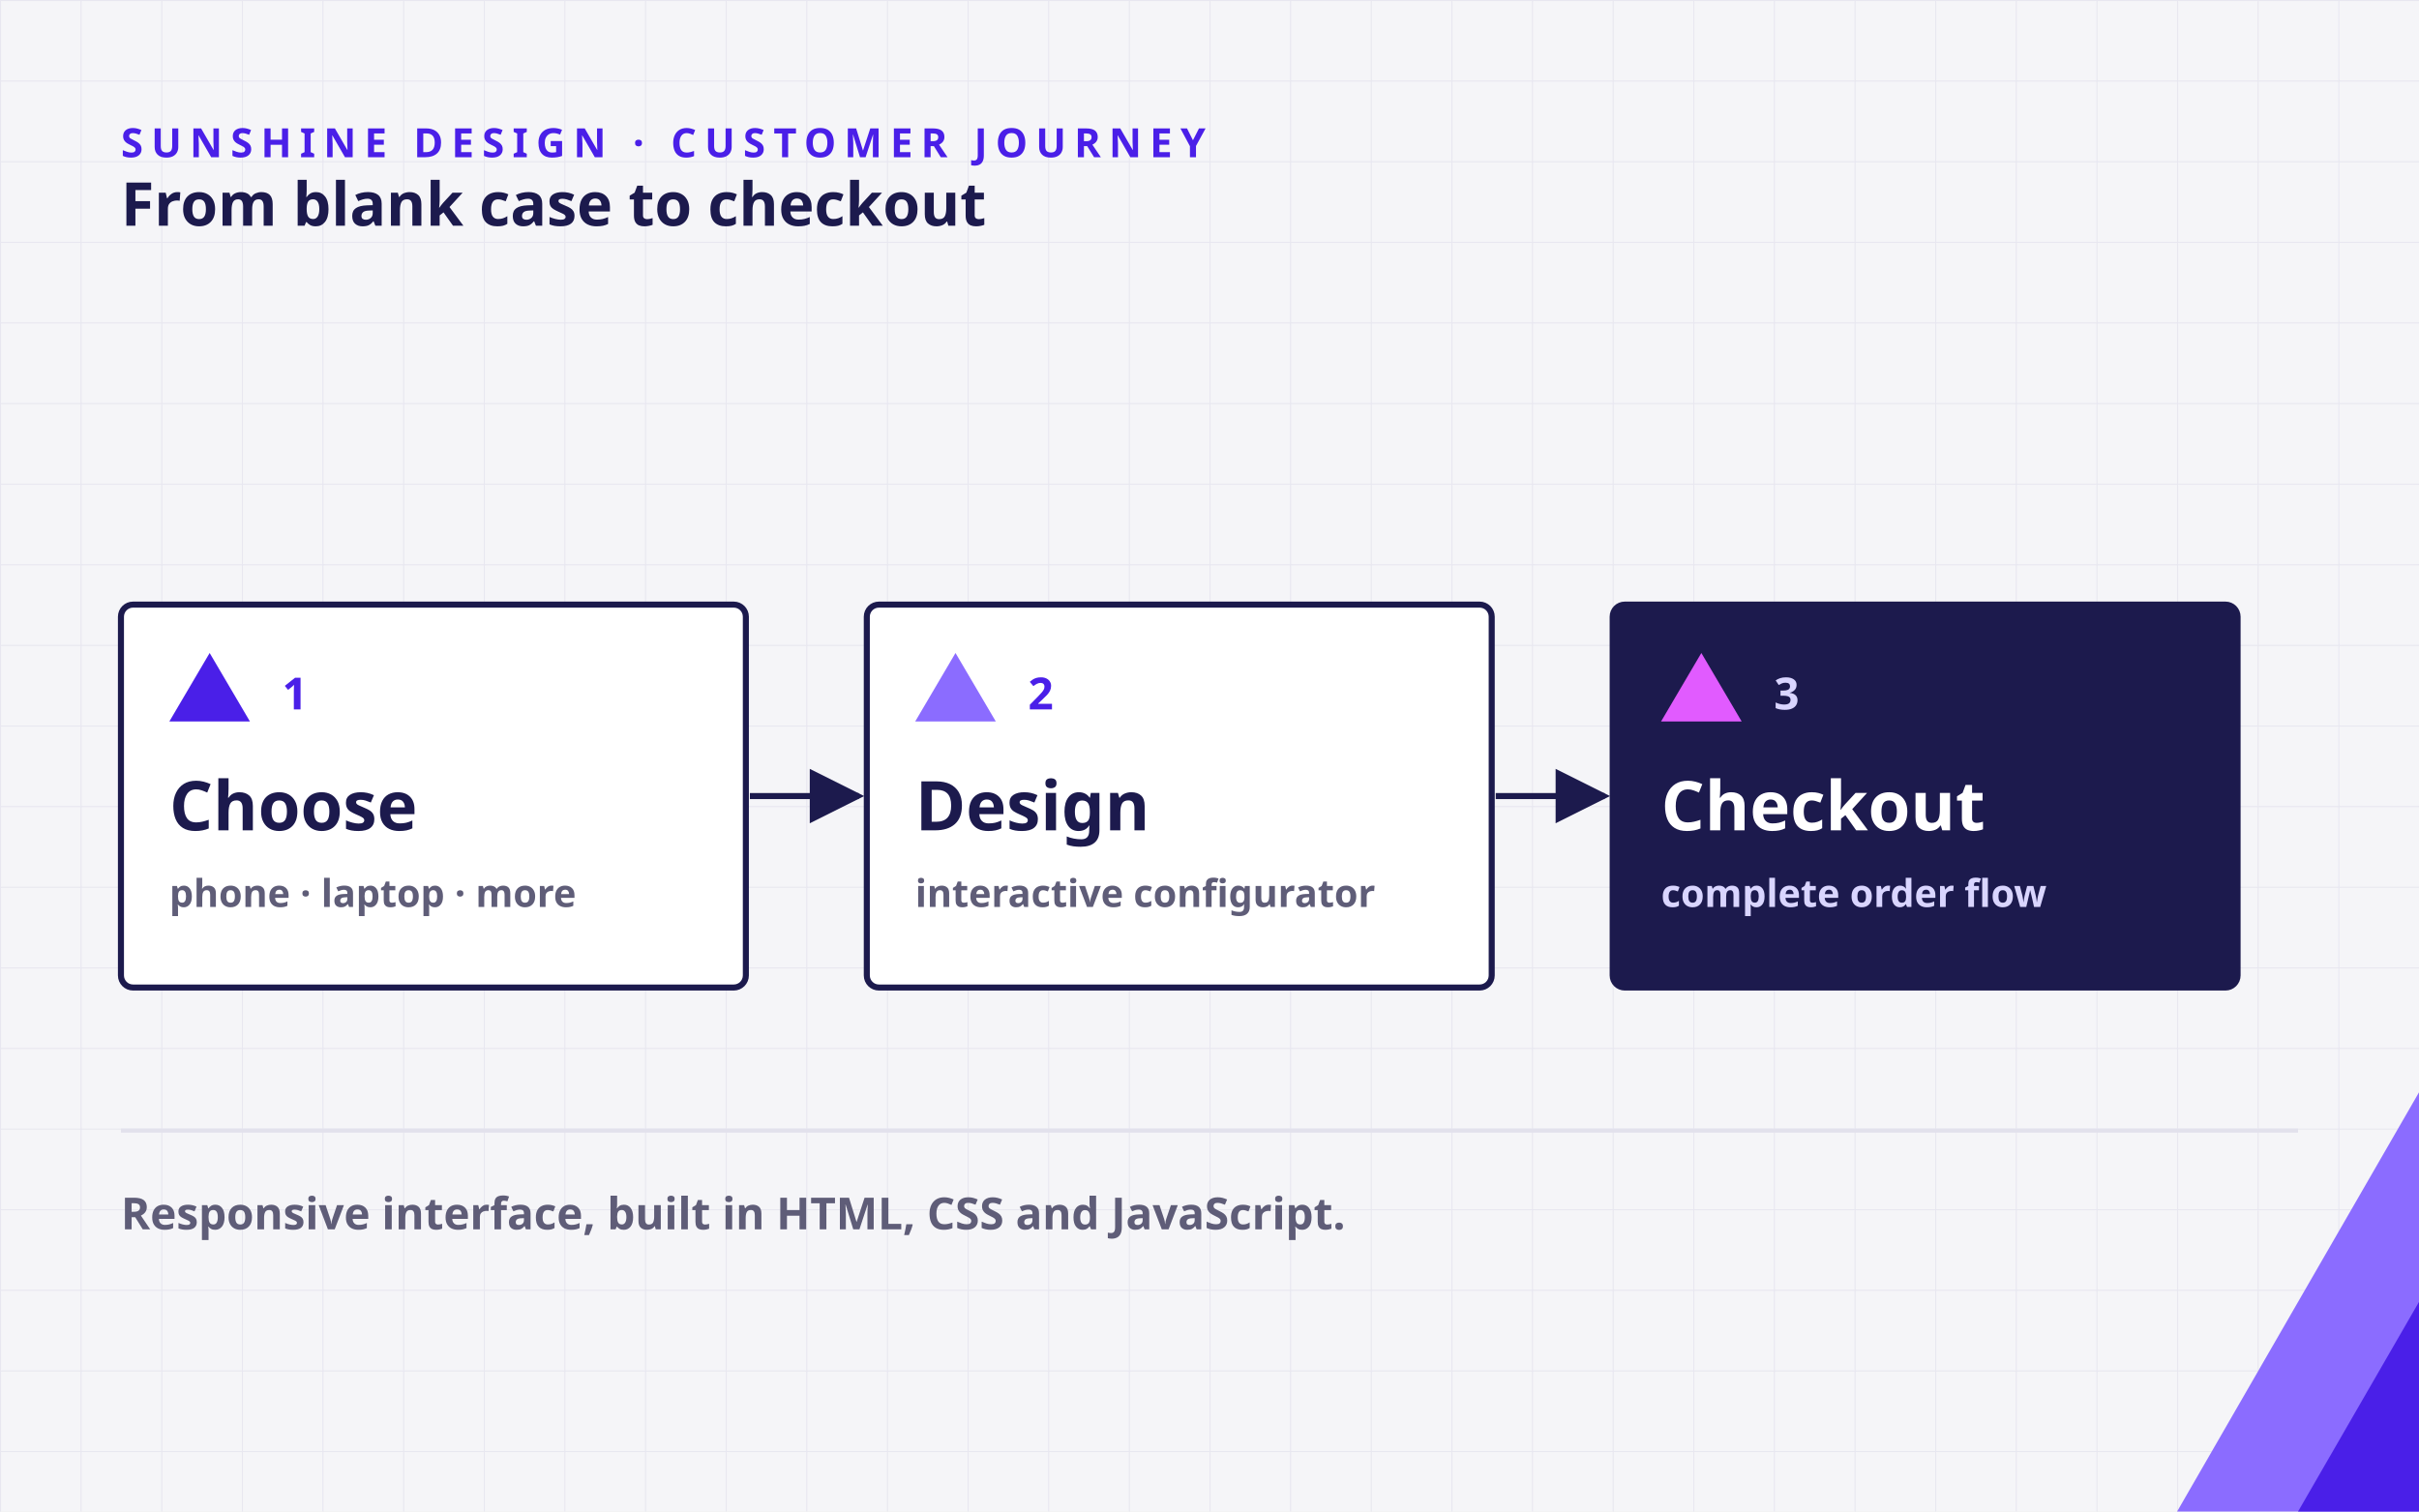
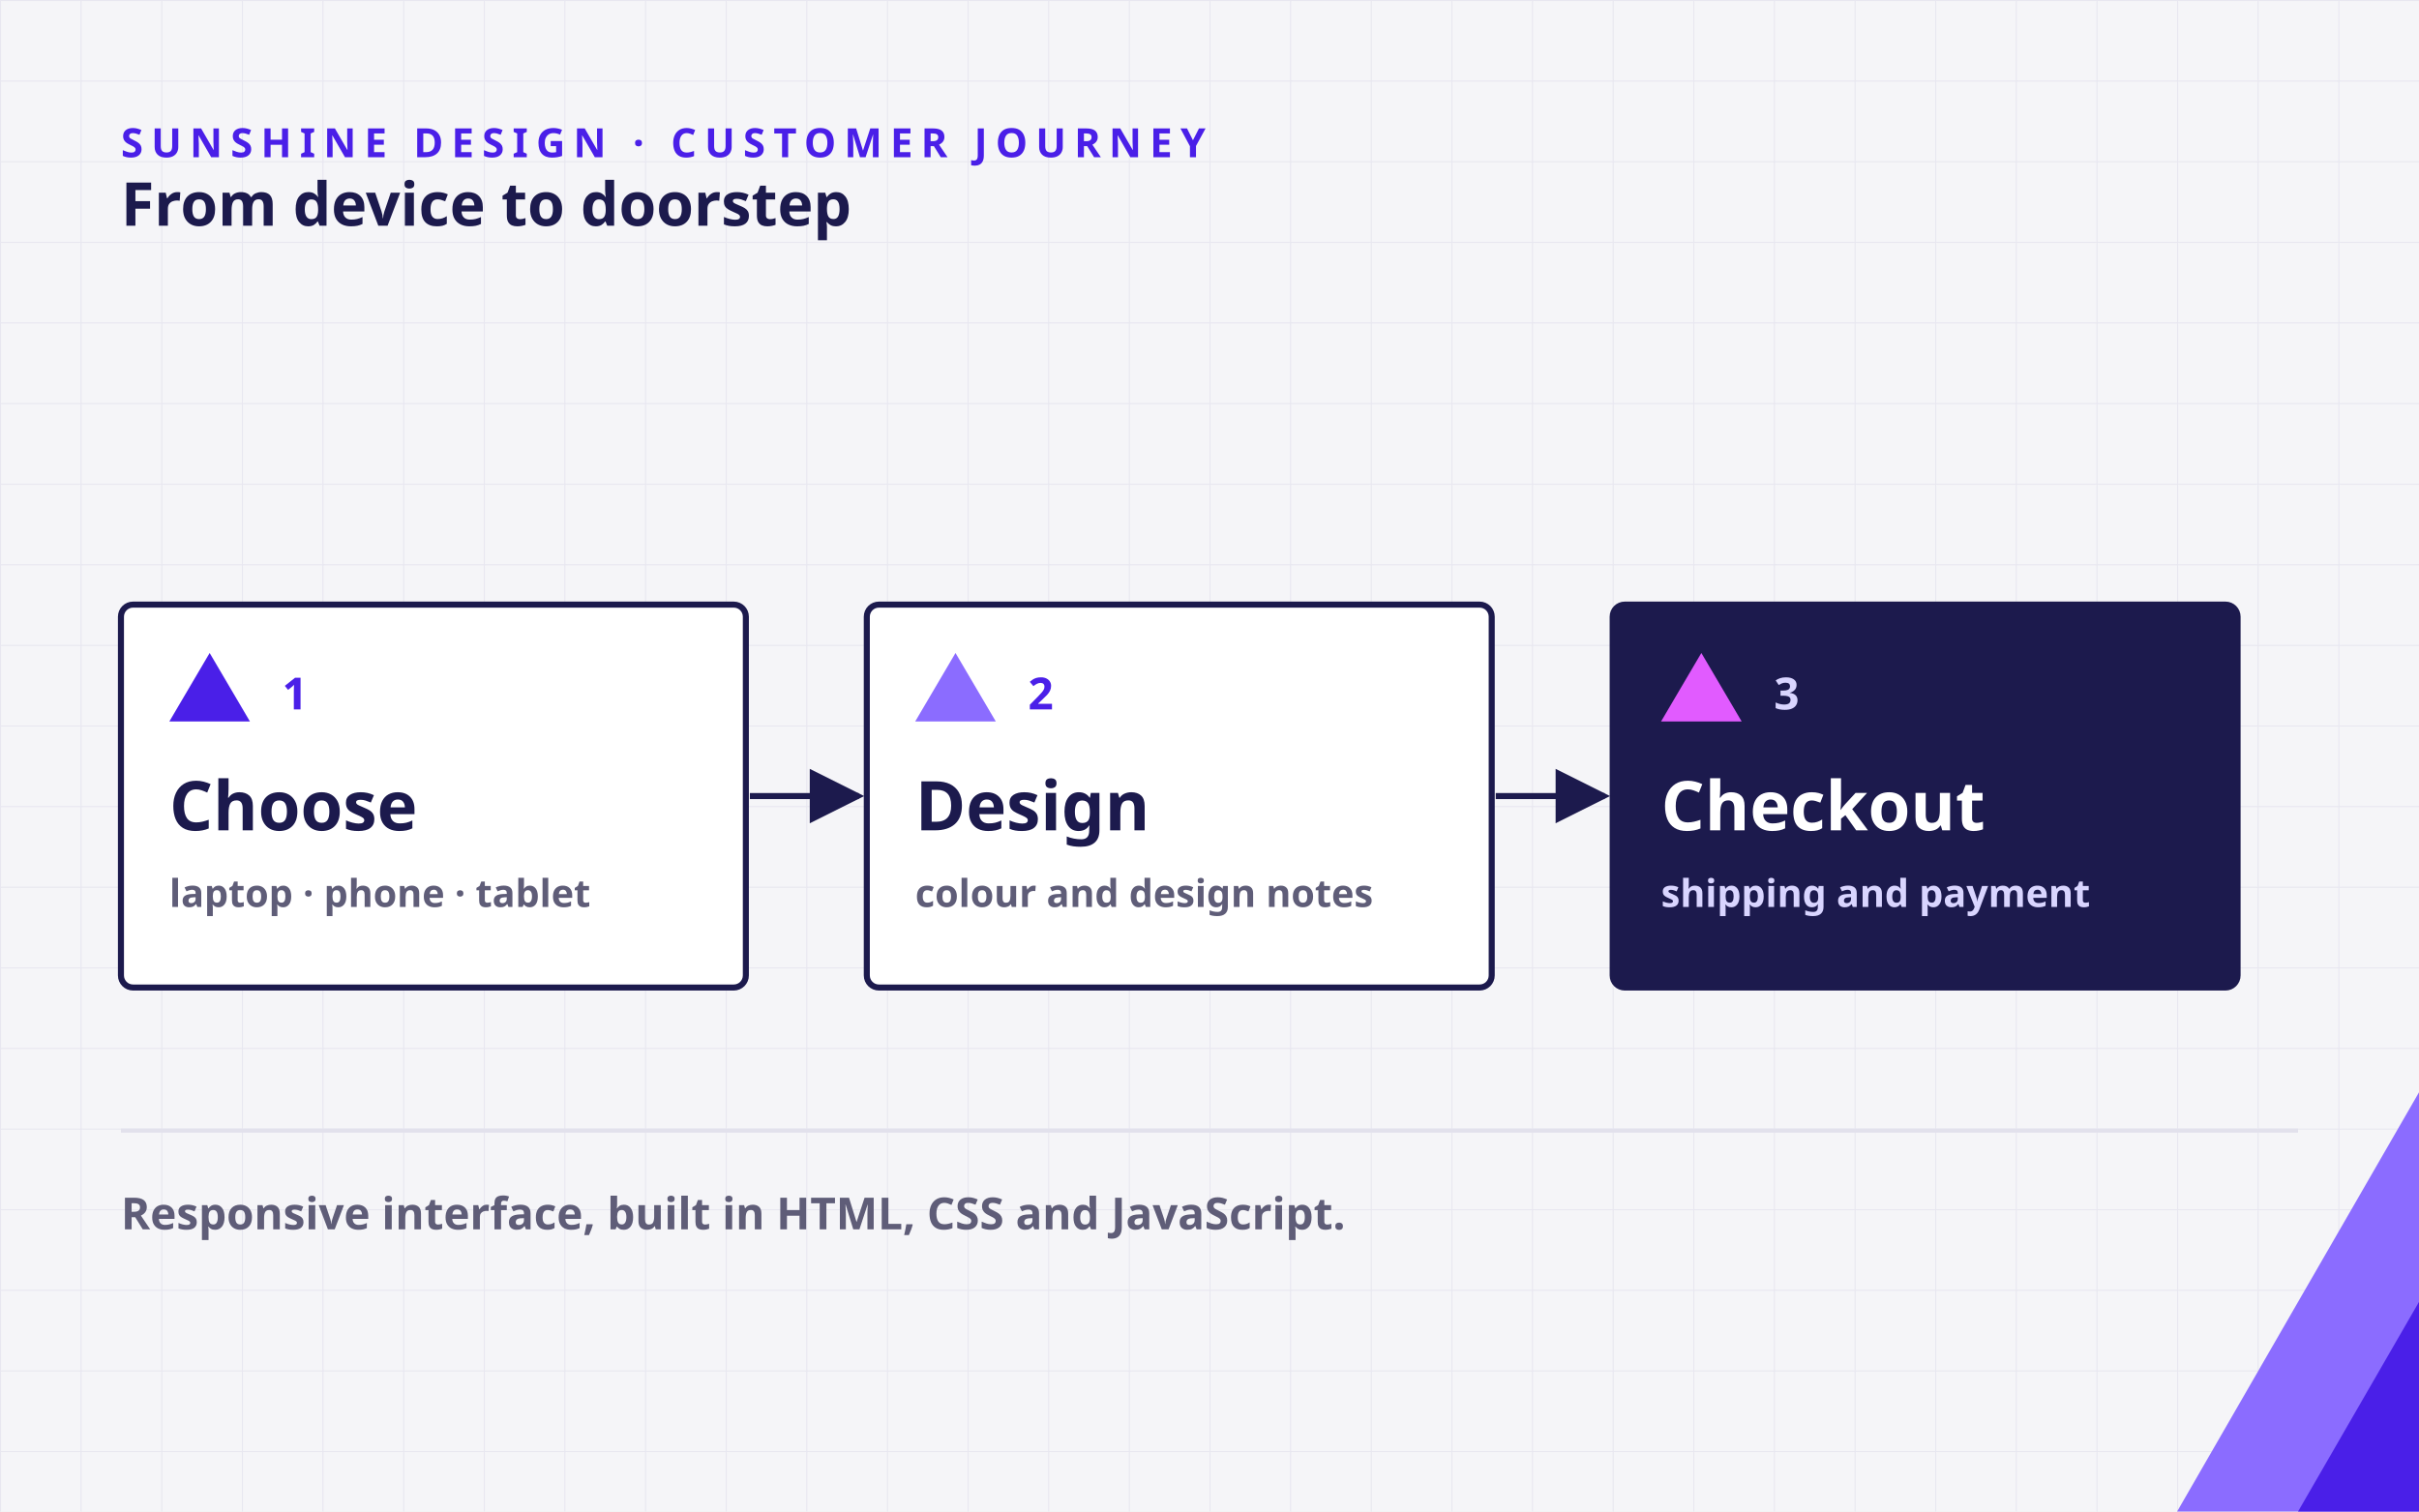
<svg xmlns="http://www.w3.org/2000/svg" viewBox="0 0 1200 750" width="1200" height="750">
  <rect width="1200" height="750" fill="#f5f5f8" />
  <defs>
    <marker id="a" viewBox="0 0 10 10" refX="9" refY="5" markerWidth="9" markerHeight="9" orient="auto">
      <path d="M0 0L10 5L0 10z" fill="#1c1a4d" />
    </marker>
    <marker id="r" viewBox="0 0 10 10" refX="9" refY="5" markerWidth="9" markerHeight="9" orient="auto">
      <path d="M0 0L10 5L0 10z" fill="#e15bff" />
    </marker>
    <pattern id="grid" width="40" height="40" patternUnits="userSpaceOnUse">
      <path d="M40 0H0V40" fill="none" stroke="#e2e1ec" stroke-width="1" />
    </pattern>
  </defs>
  <rect width="1200" height="750" fill="url(#grid)" opacity=".7" />
  <polygon points="1080,750 1200,542 1200,750" fill="#8b6cff" />
  <polygon points="1140,750 1200,646 1200,750" fill="#4a1fe8" />
  <text x="60" y="78" style="font-family:'Source Sans 3',Segoe UI,system-ui,sans-serif;font-size:20px;font-weight:800;letter-spacing:4px" fill="#4a1fe8">SUNSHINE DESIGN · CUSTOMER JOURNEY</text>
-   <text x="60" y="112" text-anchor="start" style="font-family:'Source Sans 3',Segoe UI,system-ui,sans-serif;font-size:30px;font-weight:800" fill="#1c1a4d">From blank case to checkout</text>
+   <text x="60" y="112" text-anchor="start" style="font-family:'Source Sans 3',Segoe UI,system-ui,sans-serif;font-size:30px;font-weight:800" fill="#1c1a4d">From device to doorstep</text>
  <rect x="60" y="300" width="310" height="190" rx="6" fill="#fff" stroke="#1c1a4d" stroke-width="3" />
  <polygon points="84,358 104,324 124,358" fill="#4a1fe8" />
  <text x="140" y="352" text-anchor="start" style="font-family:'Source Sans 3',Segoe UI,system-ui,sans-serif;font-size:22px;font-weight:800" fill="#4a1fe8">1</text>
  <text x="84" y="412" text-anchor="start" style="font-family:'Source Sans 3',Segoe UI,system-ui,sans-serif;font-size:34px;font-weight:900" fill="#1c1a4d">Choose</text>
-   <text x="84" y="450" text-anchor="start" style="font-family:'Source Sans 3',Segoe UI,system-ui,sans-serif;font-size:19px;font-weight:600" fill="#5f5d78">phone · laptop · more</text>
+   <text x="84" y="450" text-anchor="start" style="font-family:'Source Sans 3',Segoe UI,system-ui,sans-serif;font-size:19px;font-weight:600" fill="#5f5d78">laptop · phone · tablet</text>
  <path d="M372 395L426 395" stroke="#1c1a4d" stroke-width="3" fill="none" marker-end="url(#a)" />
  <rect x="430" y="300" width="310" height="190" rx="6" fill="#fff" stroke="#1c1a4d" stroke-width="3" />
  <polygon points="454,358 474,324 494,358" fill="#8b6cff" />
  <text x="510" y="352" text-anchor="start" style="font-family:'Source Sans 3',Segoe UI,system-ui,sans-serif;font-size:22px;font-weight:800" fill="#4a1fe8">2</text>
  <text x="454" y="412" text-anchor="start" style="font-family:'Source Sans 3',Segoe UI,system-ui,sans-serif;font-size:34px;font-weight:900" fill="#1c1a4d">Design</text>
-   <text x="454" y="450" text-anchor="start" style="font-family:'Source Sans 3',Segoe UI,system-ui,sans-serif;font-size:19px;font-weight:600" fill="#5f5d78">interactive configurator</text>
+   <text x="454" y="450" text-anchor="start" style="font-family:'Source Sans 3',Segoe UI,system-ui,sans-serif;font-size:19px;font-weight:600" fill="#5f5d78">colour and design notes</text>
  <path d="M742 395L796 395" stroke="#1c1a4d" stroke-width="3" fill="none" marker-end="url(#a)" />
  <rect x="800" y="300" width="310" height="190" rx="6" fill="#1c1a4d" stroke="#1c1a4d" stroke-width="3" />
  <polygon points="824,358 844,324 864,358" fill="#e15bff" />
  <text x="880" y="352" text-anchor="start" style="font-family:'Source Sans 3',Segoe UI,system-ui,sans-serif;font-size:22px;font-weight:800" fill="#d9d5ff">3</text>
  <text x="824" y="412" text-anchor="start" style="font-family:'Source Sans 3',Segoe UI,system-ui,sans-serif;font-size:34px;font-weight:900" fill="#fff">Checkout</text>
-   <text x="824" y="450" text-anchor="start" style="font-family:'Source Sans 3',Segoe UI,system-ui,sans-serif;font-size:19px;font-weight:600" fill="#d9d5ff">complete order flow</text>
+   <text x="824" y="450" text-anchor="start" style="font-family:'Source Sans 3',Segoe UI,system-ui,sans-serif;font-size:19px;font-weight:600" fill="#d9d5ff">shipping and payment</text>
  <rect x="60" y="560" width="1080" height="2" fill="#e2e1ec" />
  <text x="60" y="610" text-anchor="start" style="font-family:'Source Sans 3',Segoe UI,system-ui,sans-serif;font-size:22px;font-weight:600" fill="#5f5d78">Responsive interface, built in HTML, CSS and JavaScript.</text>
</svg>
